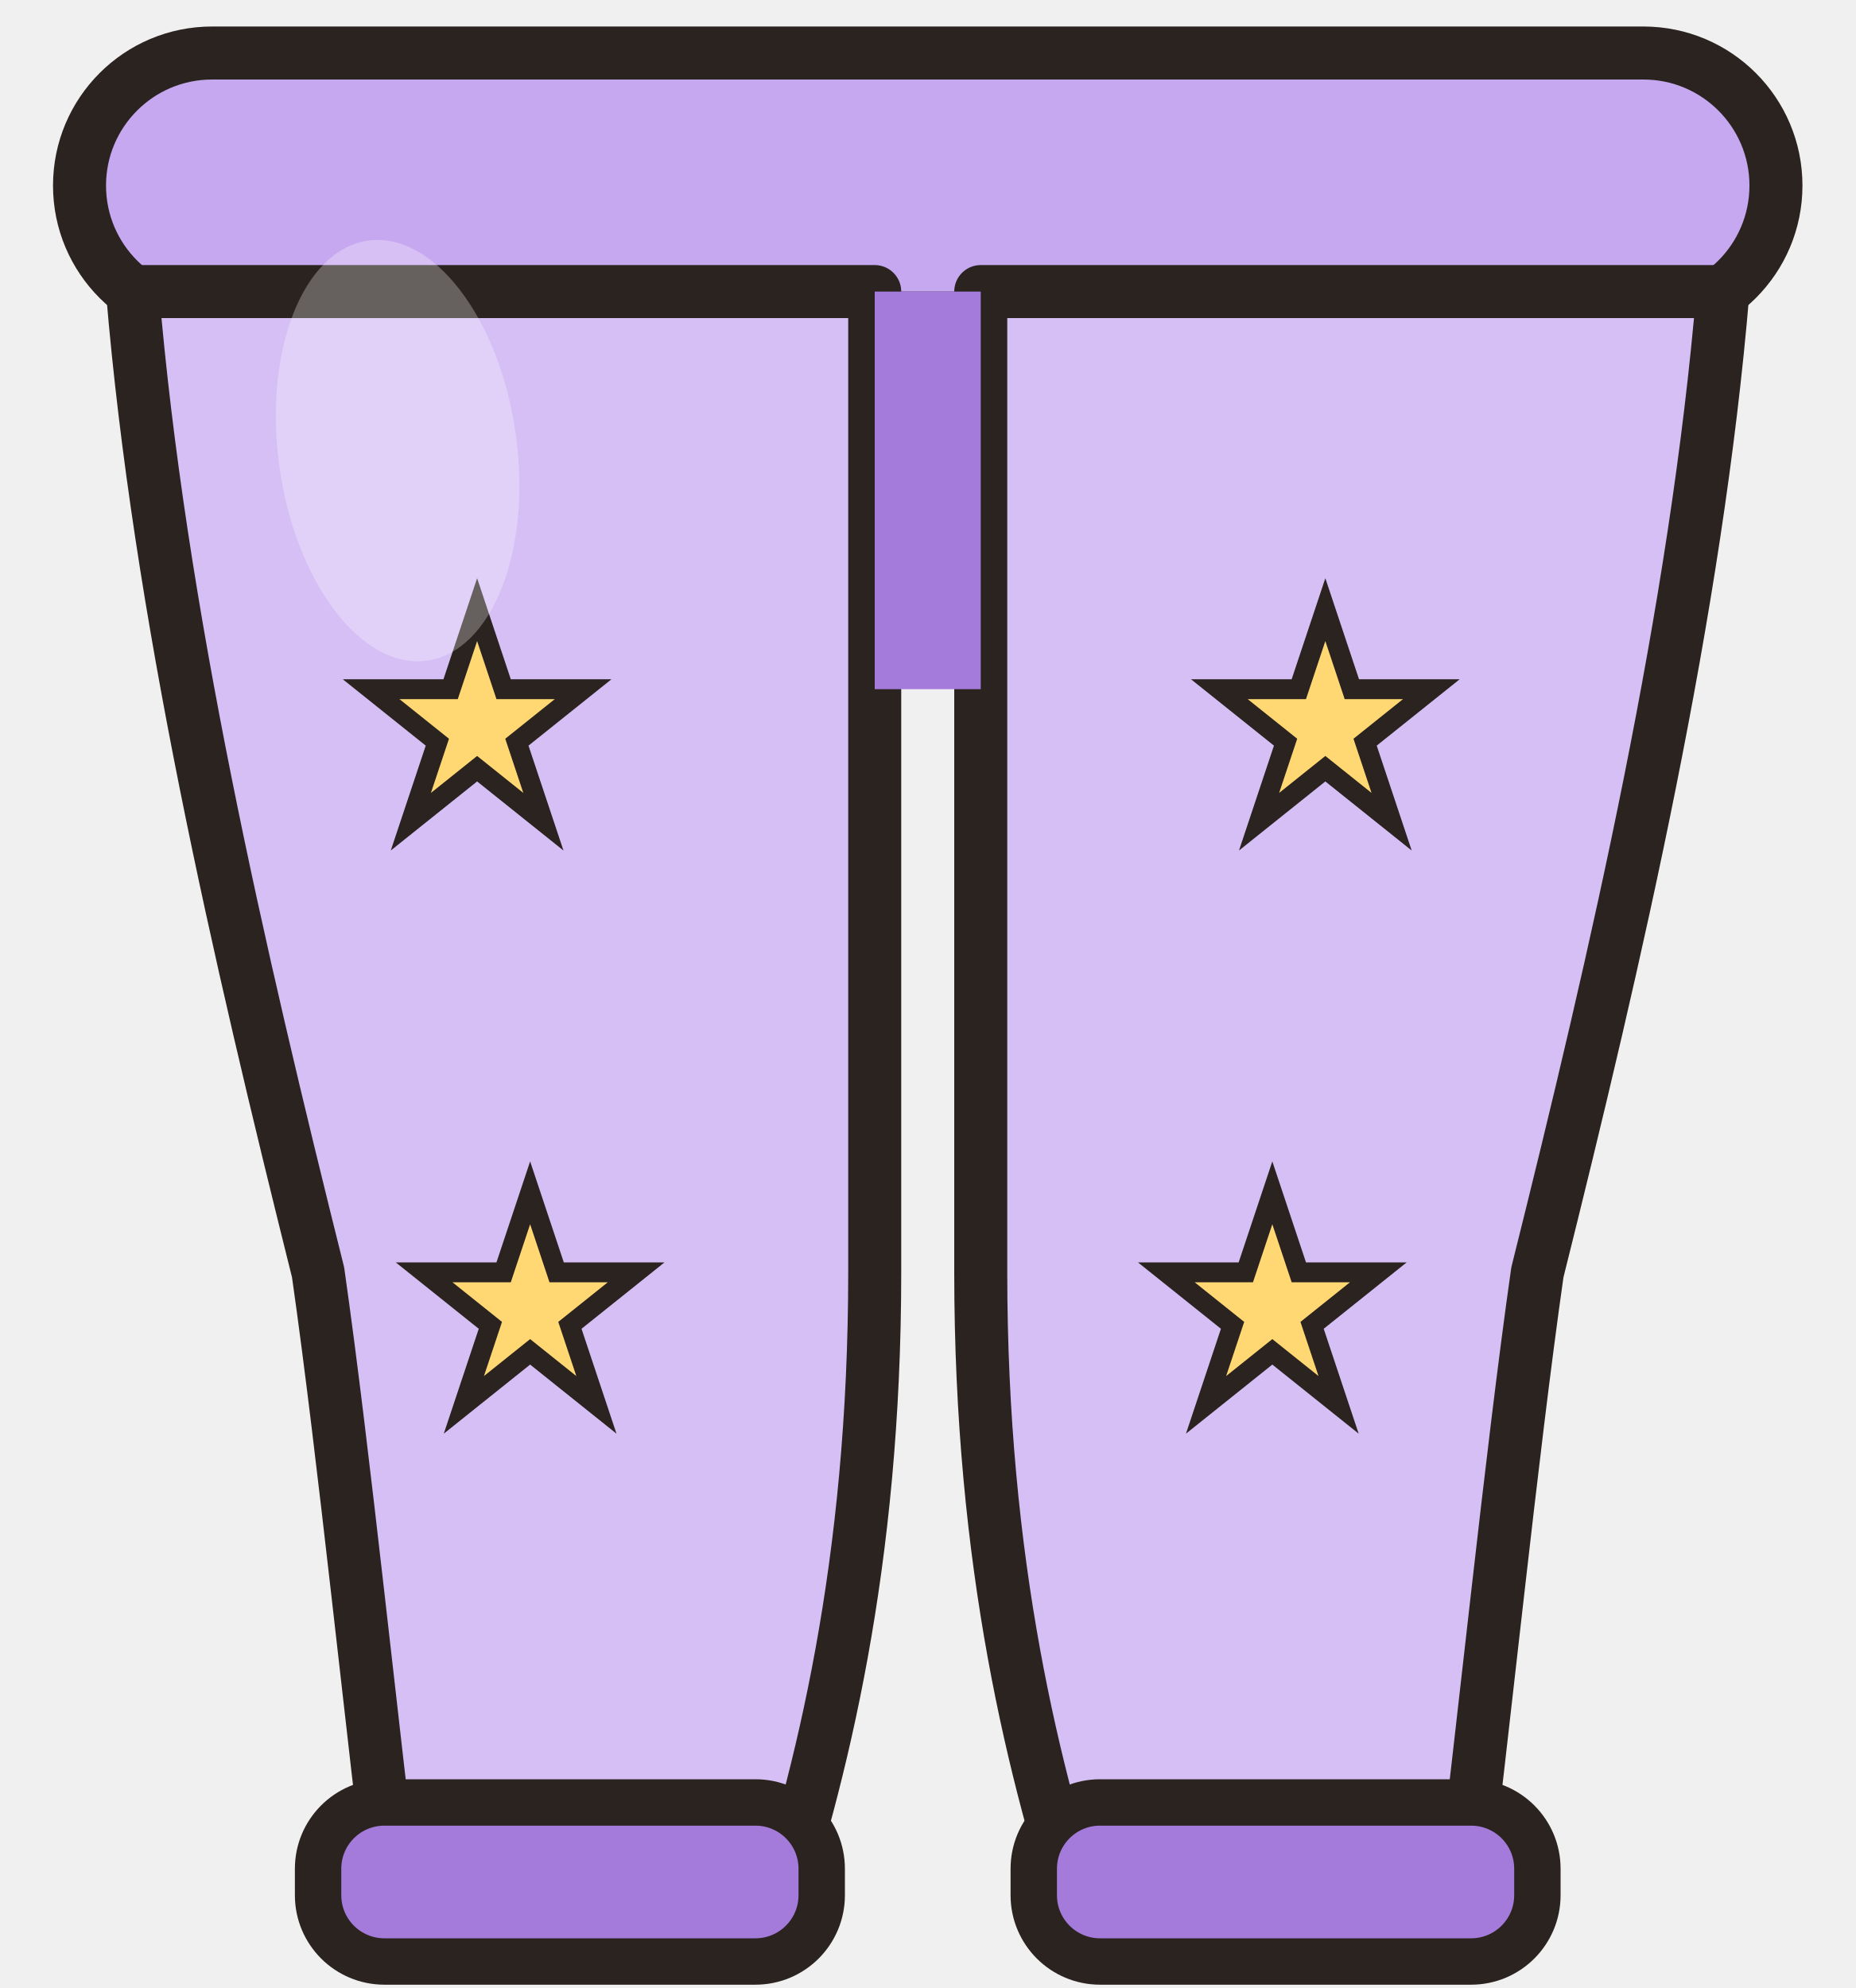
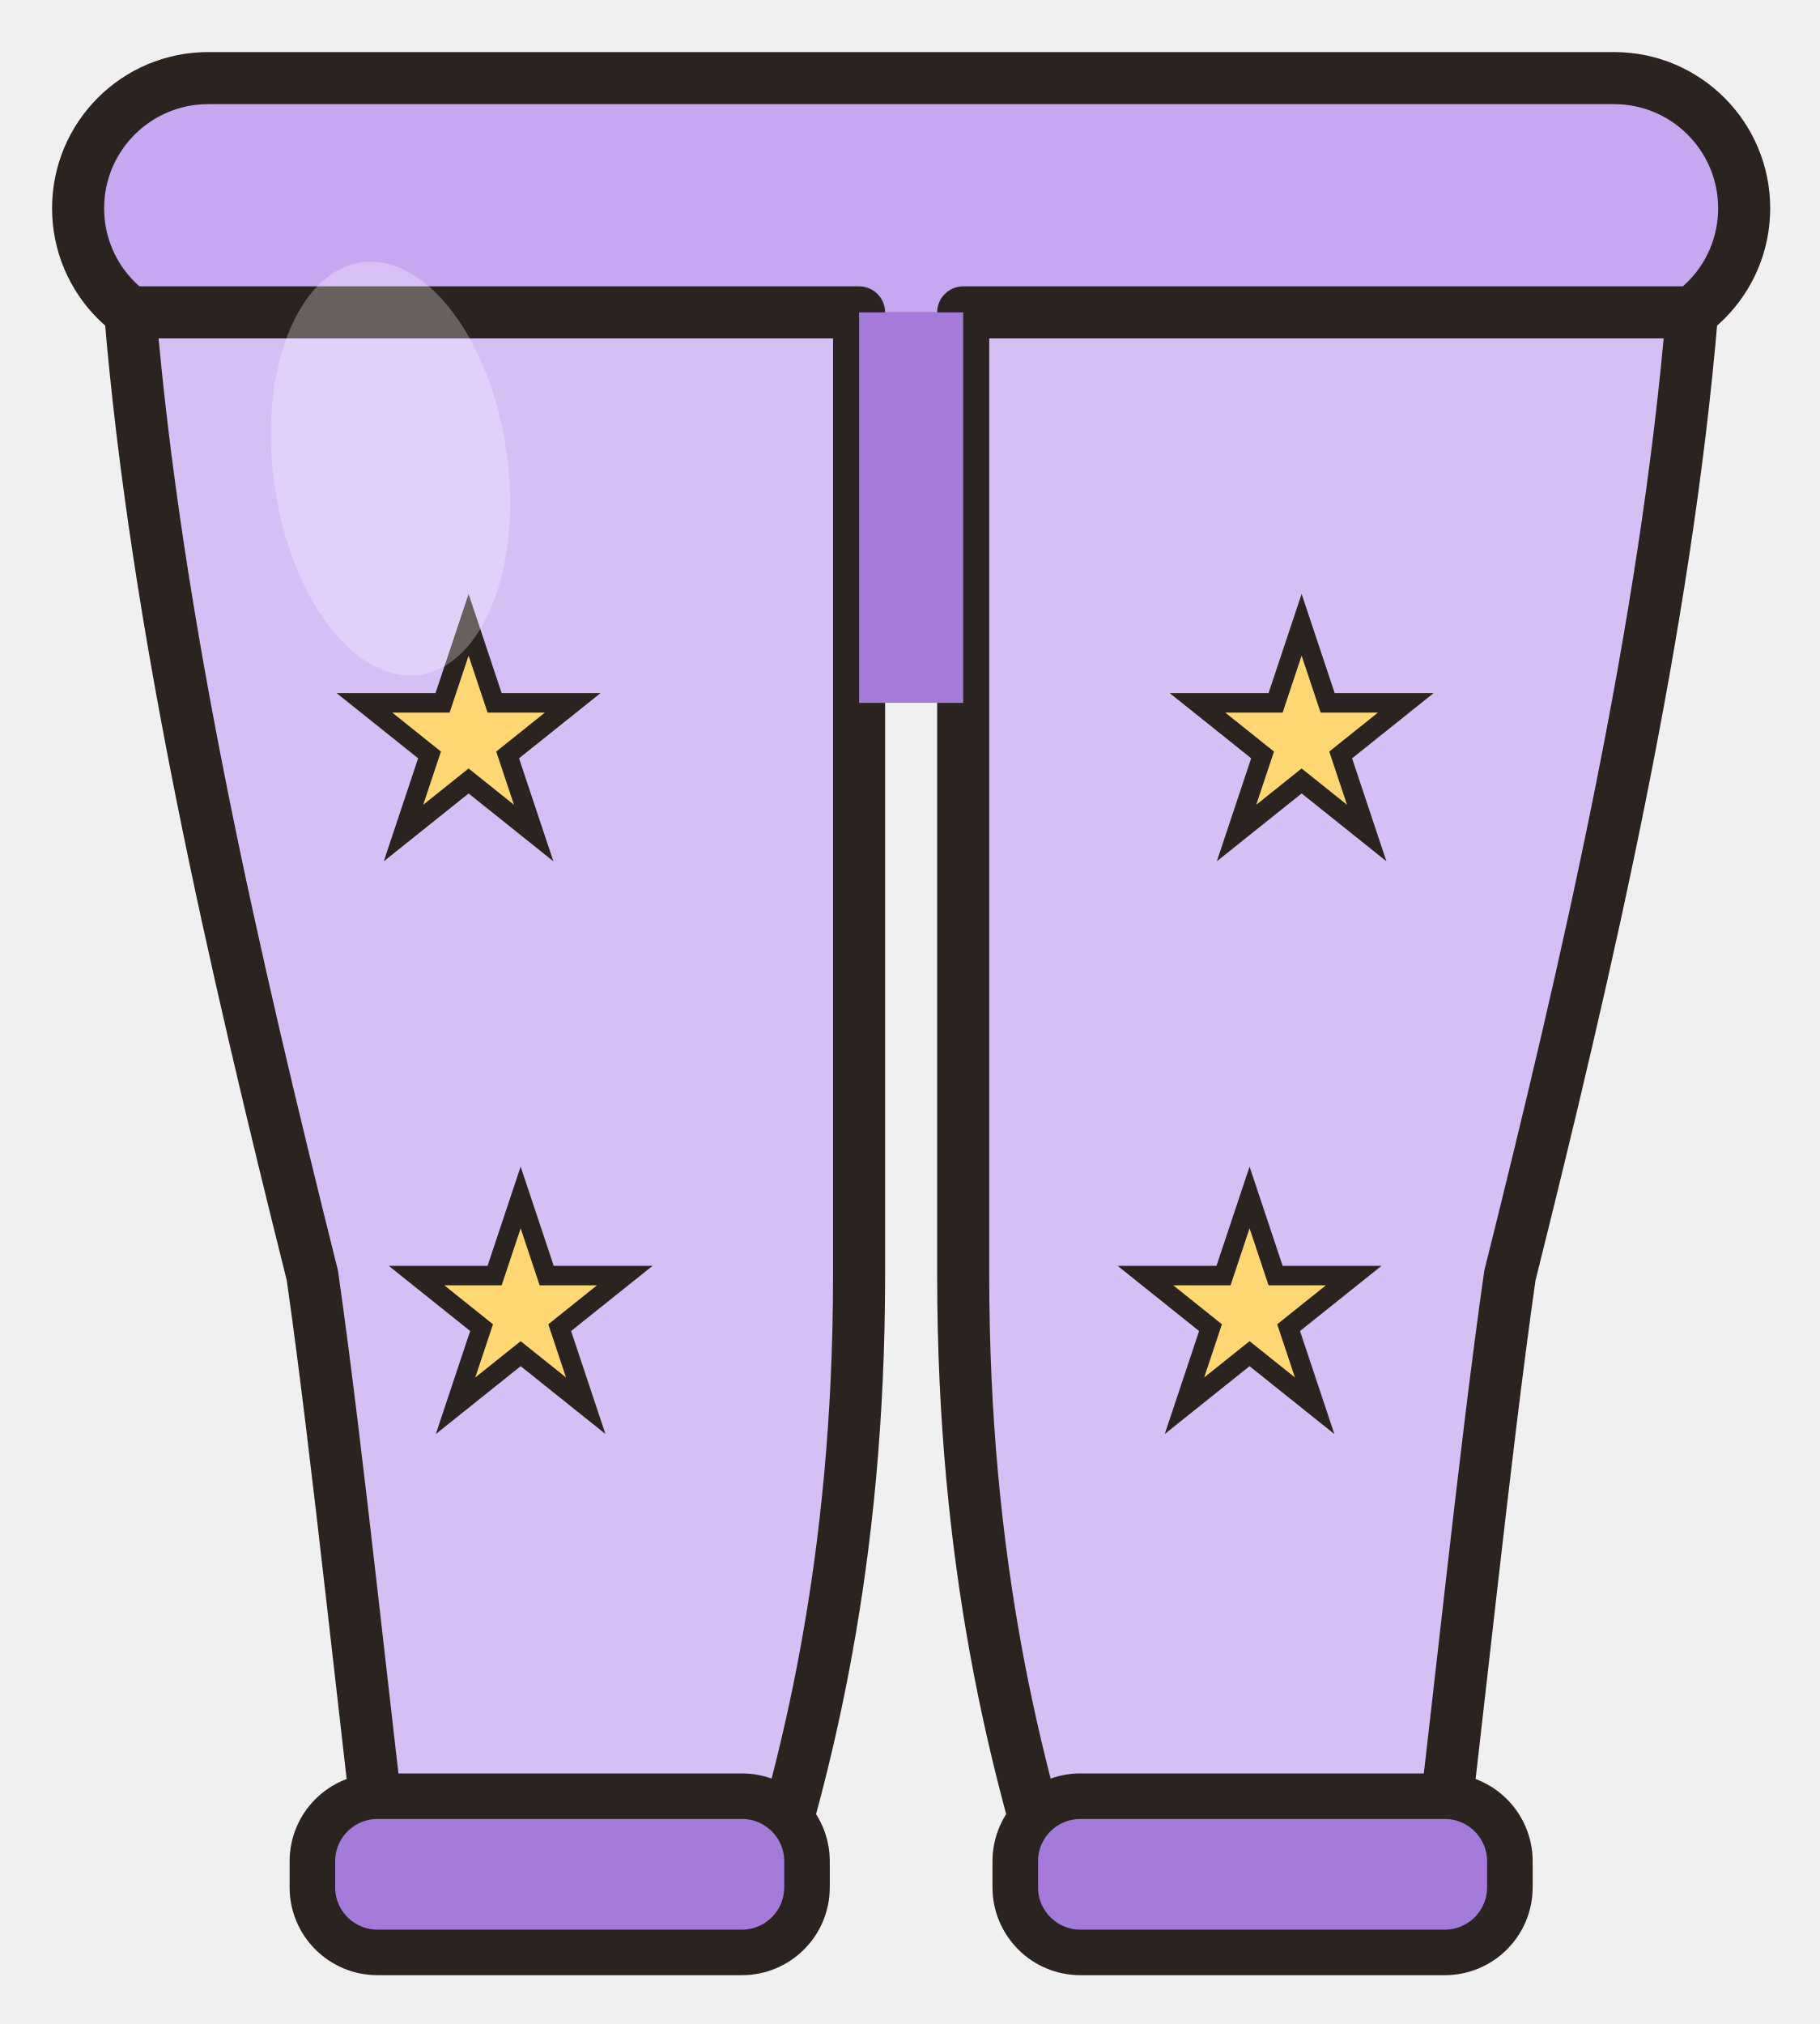
- <svg xmlns="http://www.w3.org/2000/svg" viewBox="0 0 140 150">
+ <svg xmlns="http://www.w3.org/2000/svg" viewBox="0 -2 139.8 155.5">
  <rect x="6" y="4" width="128" height="20" rx="10" fill="#C6A8F0" stroke="#2B2320" stroke-width="4" stroke-linejoin="round" />
  <path d="M 10 22 L 66 22 L 66 96 C 66 118 62 134 58 146 L 30 146 C 28 130 26 110 24 96 C 18 72 12 46 10 22 Z" fill="#D6BFF5" stroke="#2B2320" stroke-width="4" stroke-linejoin="round" />
  <path d="M 130 22 L 74 22 L 74 96 C 74 118 78 134 82 146 L 110 146 C 112 130 114 110 116 96 C 122 72 128 46 130 22 Z" fill="#D6BFF5" stroke="#2B2320" stroke-width="4" stroke-linejoin="round" />
  <rect x="66" y="22" width="8" height="30" fill="#A47ADB" />
  <rect x="24" y="136" width="38" height="12" rx="5" fill="#A47ADB" stroke="#2B2320" stroke-width="3.5" />
  <rect x="78" y="136" width="38" height="12" rx="5" fill="#A47ADB" stroke="#2B2320" stroke-width="3.5" />
  <g fill="#FFD873" stroke="#2B2320" stroke-width="1.5">
    <path d="M 36 46 L 38 52 L 44 52 L 39 56 L 41 62 L 36 58 L 31 62 L 33 56 L 28 52 L 34 52 Z" />
    <path d="M 100 46 L 102 52 L 108 52 L 103 56 L 105 62 L 100 58 L 95 62 L 97 56 L 92 52 L 98 52 Z" />
    <path d="M 40 90 L 42 96 L 48 96 L 43 100 L 45 106 L 40 102 L 35 106 L 37 100 L 32 96 L 38 96 Z" />
    <path d="M 96 90 L 98 96 L 104 96 L 99 100 L 101 106 L 96 102 L 91 106 L 93 100 L 88 96 L 94 96 Z" />
  </g>
  <ellipse cx="30" cy="34" rx="9" ry="16" fill="#FFFFFF" opacity="0.28" transform="rotate(-8 30 34)" />
</svg>
